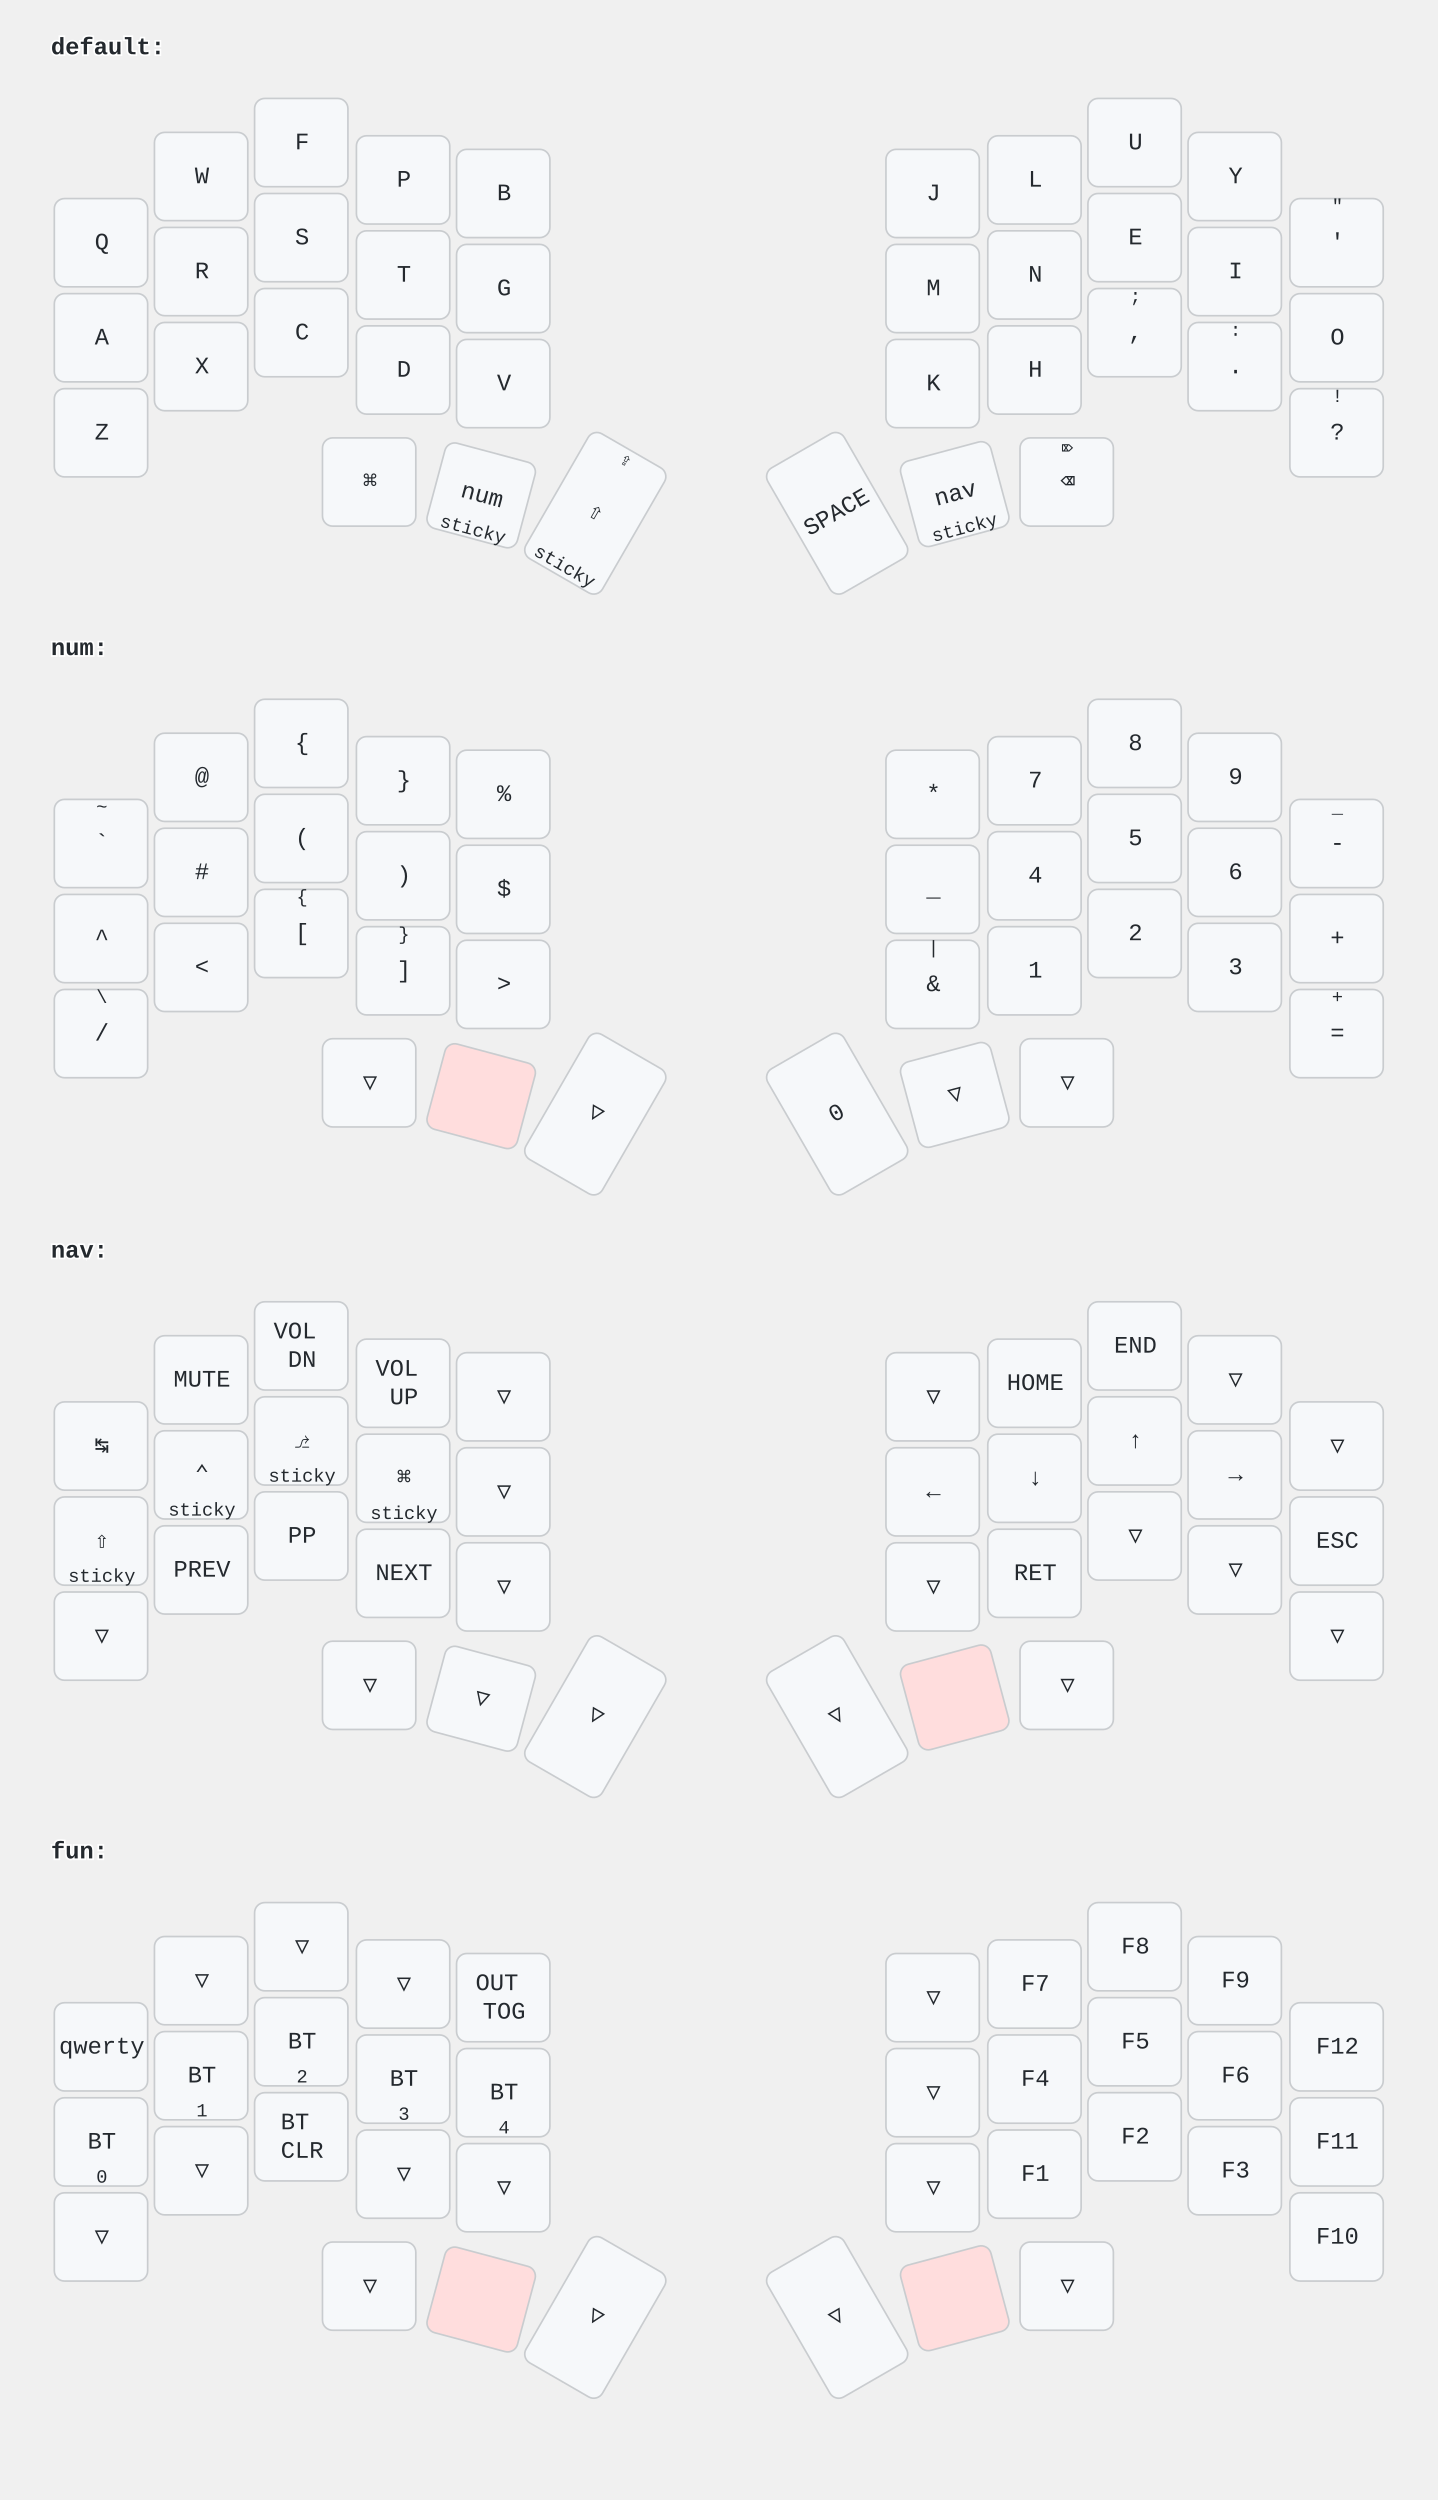
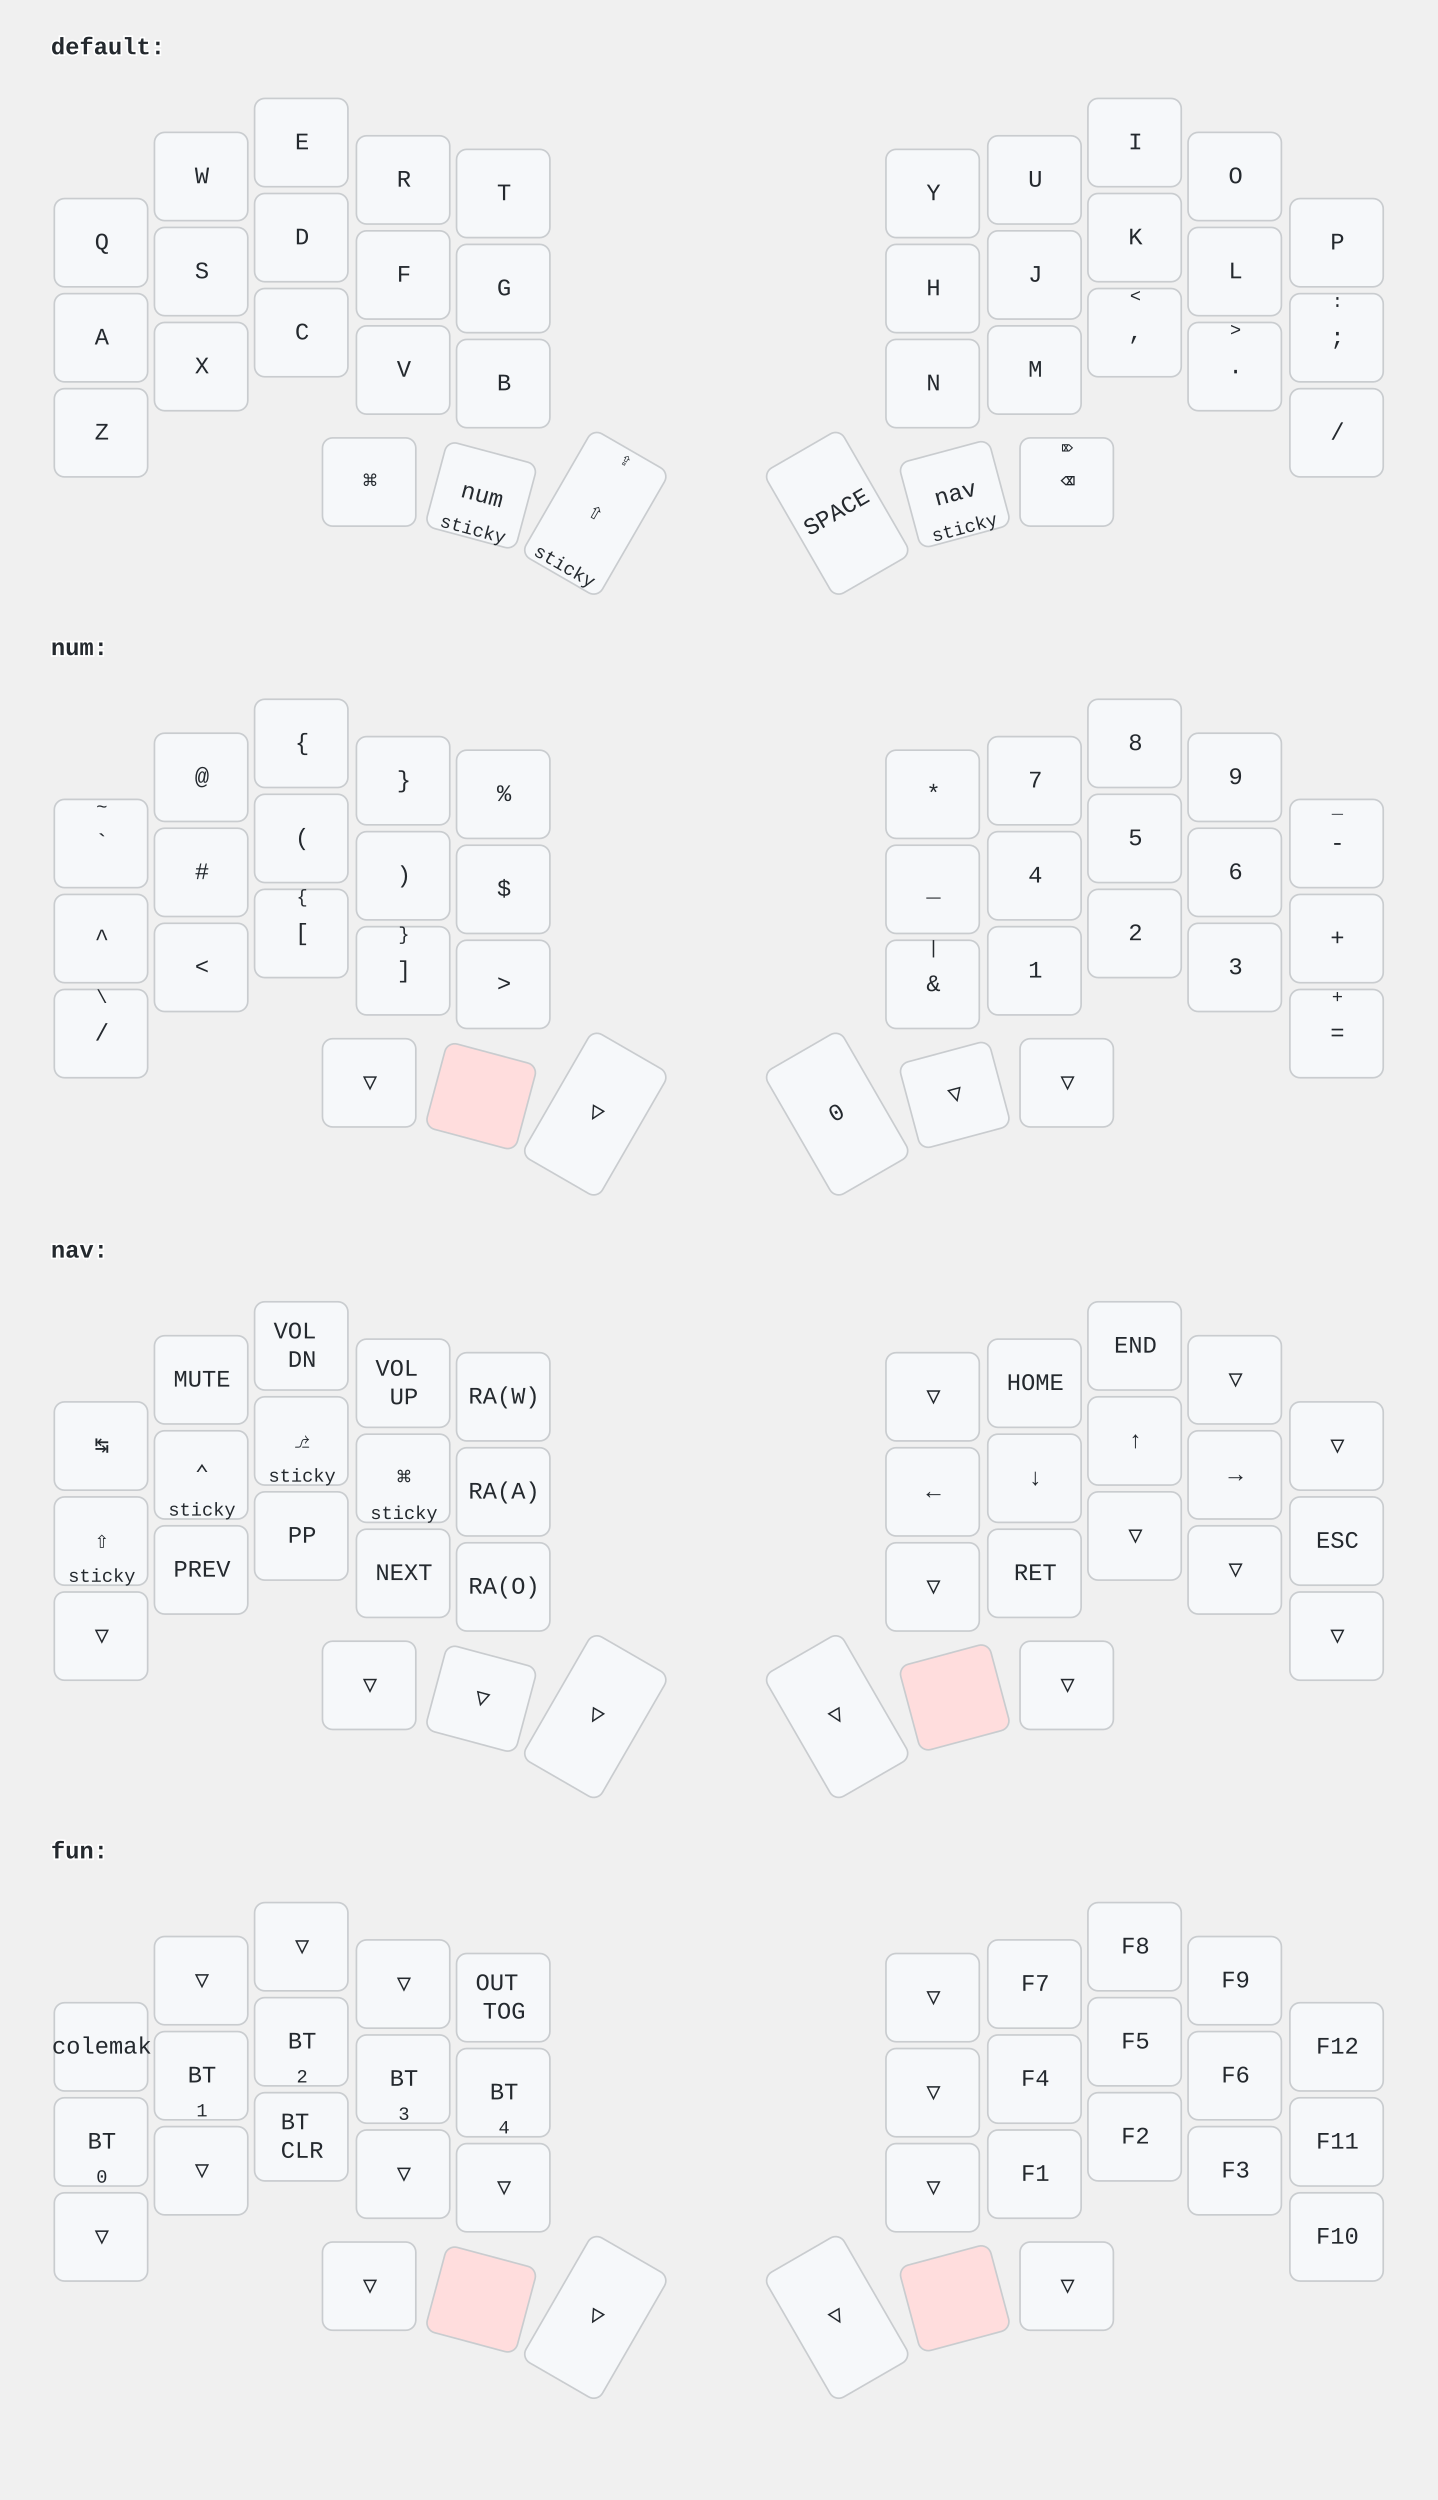
<svg xmlns="http://www.w3.org/2000/svg" width="847" height="1473" viewBox="0 0 847 1473" class="keymap">
  <style>/* font and background color specifications */
svg {
    font-family: SFMono-Regular,Consolas,Liberation Mono,Menlo,monospace;
    font-size: 14px;
    font-kerning: normal;
    text-rendering: optimizeLegibility;
    fill: #24292e;
}

/* default key styling */
rect {
    fill: #f6f8fa;
    stroke: #c9cccf;
    stroke-width: 1;
}

/* color accent for combo boxes */
rect.combo {
    fill: #cdf;
}

/* color accent for held keys */
rect.held, rect.combo.held {
    fill: #fdd;
}

/* color accent for ghost (optional) keys */
rect.ghost, rect.combo.ghost {
    fill: #ddd;
}

text {
    text-anchor: middle;
    dominant-baseline: middle;
}

/* styling for layer labels */
text.label {
    font-weight: bold;
    text-anchor: start;
    stroke: white;
    stroke-width: 2;
    paint-order: stroke;
}

/* styling for combo tap, and key hold/shifted label text */
text.combo, text.hold, text.shifted {
    font-size: 11px;
}

text.hold {
    text-anchor: middle;
    dominant-baseline: auto;
}

text.shifted {
    text-anchor: middle;
    dominant-baseline: hanging;
}

/* styling for hold/shifted label text in combo box */
text.combo.hold, text.combo.shifted {
    font-size: 8px;
}

/* styling for combo dendrons */
path {
    stroke-width: 1;
    stroke: gray;
    fill: none;
}
</style>
  <g transform="translate(30, 0)" class="layer-default">
    <text x="0" y="28" class="label">default:</text>
    <g transform="translate(0, 56)">
      <g transform="translate(30, 87)" class="key keypos-0">
        <rect rx="6" ry="6" x="-28" y="-26" width="55" height="52" class="key" />
        <text x="0" y="0" class="key tap">Q</text>
      </g>
      <g transform="translate(89, 48)" class="key keypos-1">
        <rect rx="6" ry="6" x="-28" y="-26" width="55" height="52" class="key" />
        <text x="0" y="0" class="key tap">W</text>
      </g>
      <g transform="translate(148, 28)" class="key keypos-2">
        <rect rx="6" ry="6" x="-28" y="-26" width="55" height="52" class="key" />
+         <text x="0" y="0" class="key tap">E</text>
+       </g>
+       <g transform="translate(208, 50)" class="key keypos-3">
+         <rect rx="6" ry="6" x="-28" y="-26" width="55" height="52" class="key" />
+         <text x="0" y="0" class="key tap">R</text>
+       </g>
+       <g transform="translate(267, 58)" class="key keypos-4">
+         <rect rx="6" ry="6" x="-28" y="-26" width="55" height="52" class="key" />
+         <text x="0" y="0" class="key tap">T</text>
+       </g>
+       <g transform="translate(520, 58)" class="key keypos-5">
+         <rect rx="6" ry="6" x="-28" y="-26" width="55" height="52" class="key" />
+         <text x="0" y="0" class="key tap">Y</text>
+       </g>
+       <g transform="translate(580, 50)" class="key keypos-6">
+         <rect rx="6" ry="6" x="-28" y="-26" width="55" height="52" class="key" />
+         <text x="0" y="0" class="key tap">U</text>
+       </g>
+       <g transform="translate(639, 28)" class="key keypos-7">
+         <rect rx="6" ry="6" x="-28" y="-26" width="55" height="52" class="key" />
+         <text x="0" y="0" class="key tap">I</text>
+       </g>
+       <g transform="translate(698, 48)" class="key keypos-8">
+         <rect rx="6" ry="6" x="-28" y="-26" width="55" height="52" class="key" />
+         <text x="0" y="0" class="key tap">O</text>
+       </g>
+       <g transform="translate(758, 87)" class="key keypos-9">
+         <rect rx="6" ry="6" x="-28" y="-26" width="55" height="52" class="key" />
+         <text x="0" y="0" class="key tap">P</text>
+       </g>
+       <g transform="translate(30, 143)" class="key keypos-10">
+         <rect rx="6" ry="6" x="-28" y="-26" width="55" height="52" class="key" />
+         <text x="0" y="0" class="key tap">A</text>
+       </g>
+       <g transform="translate(89, 104)" class="key keypos-11">
+         <rect rx="6" ry="6" x="-28" y="-26" width="55" height="52" class="key" />
+         <text x="0" y="0" class="key tap">S</text>
+       </g>
+       <g transform="translate(148, 84)" class="key keypos-12">
+         <rect rx="6" ry="6" x="-28" y="-26" width="55" height="52" class="key" />
+         <text x="0" y="0" class="key tap">D</text>
+       </g>
+       <g transform="translate(208, 106)" class="key keypos-13">
+         <rect rx="6" ry="6" x="-28" y="-26" width="55" height="52" class="key" />
        <text x="0" y="0" class="key tap">F</text>
      </g>
-       <g transform="translate(208, 50)" class="key keypos-3">
-         <rect rx="6" ry="6" x="-28" y="-26" width="55" height="52" class="key" />
-         <text x="0" y="0" class="key tap">P</text>
-       </g>
-       <g transform="translate(267, 58)" class="key keypos-4">
+       <g transform="translate(267, 114)" class="key keypos-14">
+         <rect rx="6" ry="6" x="-28" y="-26" width="55" height="52" class="key" />
+         <text x="0" y="0" class="key tap">G</text>
+       </g>
+       <g transform="translate(520, 114)" class="key keypos-15">
+         <rect rx="6" ry="6" x="-28" y="-26" width="55" height="52" class="key" />
+         <text x="0" y="0" class="key tap">H</text>
+       </g>
+       <g transform="translate(580, 106)" class="key keypos-16">
+         <rect rx="6" ry="6" x="-28" y="-26" width="55" height="52" class="key" />
+         <text x="0" y="0" class="key tap">J</text>
+       </g>
+       <g transform="translate(639, 84)" class="key keypos-17">
+         <rect rx="6" ry="6" x="-28" y="-26" width="55" height="52" class="key" />
+         <text x="0" y="0" class="key tap">K</text>
+       </g>
+       <g transform="translate(698, 104)" class="key keypos-18">
+         <rect rx="6" ry="6" x="-28" y="-26" width="55" height="52" class="key" />
+         <text x="0" y="0" class="key tap">L</text>
+       </g>
+       <g transform="translate(758, 143)" class="key keypos-19">
+         <rect rx="6" ry="6" x="-28" y="-26" width="55" height="52" class="key" />
+         <text x="0" y="0" class="key tap">;</text>
+         <text x="0" y="-24" class="key shifted">:</text>
+       </g>
+       <g transform="translate(30, 199)" class="key keypos-20">
+         <rect rx="6" ry="6" x="-28" y="-26" width="55" height="52" class="key" />
+         <text x="0" y="0" class="key tap">Z</text>
+       </g>
+       <g transform="translate(89, 160)" class="key keypos-21">
+         <rect rx="6" ry="6" x="-28" y="-26" width="55" height="52" class="key" />
+         <text x="0" y="0" class="key tap">X</text>
+       </g>
+       <g transform="translate(148, 140)" class="key keypos-22">
+         <rect rx="6" ry="6" x="-28" y="-26" width="55" height="52" class="key" />
+         <text x="0" y="0" class="key tap">C</text>
+       </g>
+       <g transform="translate(208, 162)" class="key keypos-23">
+         <rect rx="6" ry="6" x="-28" y="-26" width="55" height="52" class="key" />
+         <text x="0" y="0" class="key tap">V</text>
+       </g>
+       <g transform="translate(267, 170)" class="key keypos-24">
        <rect rx="6" ry="6" x="-28" y="-26" width="55" height="52" class="key" />
        <text x="0" y="0" class="key tap">B</text>
      </g>
-       <g transform="translate(520, 58)" class="key keypos-5">
-         <rect rx="6" ry="6" x="-28" y="-26" width="55" height="52" class="key" />
-         <text x="0" y="0" class="key tap">J</text>
-       </g>
-       <g transform="translate(580, 50)" class="key keypos-6">
-         <rect rx="6" ry="6" x="-28" y="-26" width="55" height="52" class="key" />
-         <text x="0" y="0" class="key tap">L</text>
-       </g>
-       <g transform="translate(639, 28)" class="key keypos-7">
-         <rect rx="6" ry="6" x="-28" y="-26" width="55" height="52" class="key" />
-         <text x="0" y="0" class="key tap">U</text>
-       </g>
-       <g transform="translate(698, 48)" class="key keypos-8">
-         <rect rx="6" ry="6" x="-28" y="-26" width="55" height="52" class="key" />
-         <text x="0" y="0" class="key tap">Y</text>
-       </g>
-       <g transform="translate(758, 87)" class="key keypos-9">
-         <rect rx="6" ry="6" x="-28" y="-26" width="55" height="52" class="key" />
-         <text x="0" y="0" class="key tap">'</text>
-         <text x="0" y="-24" class="key shifted">"</text>
-       </g>
-       <g transform="translate(30, 143)" class="key keypos-10">
-         <rect rx="6" ry="6" x="-28" y="-26" width="55" height="52" class="key" />
-         <text x="0" y="0" class="key tap">A</text>
-       </g>
-       <g transform="translate(89, 104)" class="key keypos-11">
-         <rect rx="6" ry="6" x="-28" y="-26" width="55" height="52" class="key" />
-         <text x="0" y="0" class="key tap">R</text>
-       </g>
-       <g transform="translate(148, 84)" class="key keypos-12">
-         <rect rx="6" ry="6" x="-28" y="-26" width="55" height="52" class="key" />
-         <text x="0" y="0" class="key tap">S</text>
-       </g>
-       <g transform="translate(208, 106)" class="key keypos-13">
-         <rect rx="6" ry="6" x="-28" y="-26" width="55" height="52" class="key" />
-         <text x="0" y="0" class="key tap">T</text>
-       </g>
-       <g transform="translate(267, 114)" class="key keypos-14">
-         <rect rx="6" ry="6" x="-28" y="-26" width="55" height="52" class="key" />
-         <text x="0" y="0" class="key tap">G</text>
-       </g>
-       <g transform="translate(520, 114)" class="key keypos-15">
+       <g transform="translate(520, 170)" class="key keypos-25">
+         <rect rx="6" ry="6" x="-28" y="-26" width="55" height="52" class="key" />
+         <text x="0" y="0" class="key tap">N</text>
+       </g>
+       <g transform="translate(580, 162)" class="key keypos-26">
        <rect rx="6" ry="6" x="-28" y="-26" width="55" height="52" class="key" />
        <text x="0" y="0" class="key tap">M</text>
      </g>
-       <g transform="translate(580, 106)" class="key keypos-16">
-         <rect rx="6" ry="6" x="-28" y="-26" width="55" height="52" class="key" />
-         <text x="0" y="0" class="key tap">N</text>
-       </g>
-       <g transform="translate(639, 84)" class="key keypos-17">
-         <rect rx="6" ry="6" x="-28" y="-26" width="55" height="52" class="key" />
-         <text x="0" y="0" class="key tap">E</text>
-       </g>
-       <g transform="translate(698, 104)" class="key keypos-18">
-         <rect rx="6" ry="6" x="-28" y="-26" width="55" height="52" class="key" />
-         <text x="0" y="0" class="key tap">I</text>
-       </g>
-       <g transform="translate(758, 143)" class="key keypos-19">
-         <rect rx="6" ry="6" x="-28" y="-26" width="55" height="52" class="key" />
-         <text x="0" y="0" class="key tap">O</text>
-       </g>
-       <g transform="translate(30, 199)" class="key keypos-20">
-         <rect rx="6" ry="6" x="-28" y="-26" width="55" height="52" class="key" />
-         <text x="0" y="0" class="key tap">Z</text>
-       </g>
-       <g transform="translate(89, 160)" class="key keypos-21">
-         <rect rx="6" ry="6" x="-28" y="-26" width="55" height="52" class="key" />
-         <text x="0" y="0" class="key tap">X</text>
-       </g>
-       <g transform="translate(148, 140)" class="key keypos-22">
-         <rect rx="6" ry="6" x="-28" y="-26" width="55" height="52" class="key" />
-         <text x="0" y="0" class="key tap">C</text>
-       </g>
-       <g transform="translate(208, 162)" class="key keypos-23">
-         <rect rx="6" ry="6" x="-28" y="-26" width="55" height="52" class="key" />
-         <text x="0" y="0" class="key tap">D</text>
-       </g>
-       <g transform="translate(267, 170)" class="key keypos-24">
-         <rect rx="6" ry="6" x="-28" y="-26" width="55" height="52" class="key" />
-         <text x="0" y="0" class="key tap">V</text>
-       </g>
-       <g transform="translate(520, 170)" class="key keypos-25">
-         <rect rx="6" ry="6" x="-28" y="-26" width="55" height="52" class="key" />
-         <text x="0" y="0" class="key tap">K</text>
-       </g>
-       <g transform="translate(580, 162)" class="key keypos-26">
-         <rect rx="6" ry="6" x="-28" y="-26" width="55" height="52" class="key" />
-         <text x="0" y="0" class="key tap">H</text>
-       </g>
      <g transform="translate(639, 140)" class="key keypos-27">
        <rect rx="6" ry="6" x="-28" y="-26" width="55" height="52" class="key" />
        <text x="0" y="0" class="key tap">,</text>
-         <text x="0" y="-24" class="key shifted">;</text>
+         <text x="0" y="-24" class="key shifted">&lt;</text>
      </g>
      <g transform="translate(698, 160)" class="key keypos-28">
        <rect rx="6" ry="6" x="-28" y="-26" width="55" height="52" class="key" />
        <text x="0" y="0" class="key tap">.</text>
-         <text x="0" y="-24" class="key shifted">:</text>
+         <text x="0" y="-24" class="key shifted">&gt;</text>
      </g>
      <g transform="translate(758, 199)" class="key keypos-29">
        <rect rx="6" ry="6" x="-28" y="-26" width="55" height="52" class="key" />
-         <text x="0" y="0" class="key tap">?</text>
-         <text x="0" y="-24" class="key shifted">!</text>
+         <text x="0" y="0" class="key tap">/</text>
      </g>
      <g transform="translate(188, 228)" class="key keypos-30">
        <rect rx="6" ry="6" x="-28" y="-26" width="55" height="52" class="key" />
        <text x="0" y="0" class="key tap">⌘</text>
      </g>
      <g transform="translate(254, 236) rotate(15.0)" class="key keypos-31">
        <rect rx="6" ry="6" x="-28" y="-26" width="55" height="52" class="key" />
        <text x="0" y="0" class="key tap">num</text>
        <text x="0" y="24" class="key hold">sticky</text>
      </g>
      <g transform="translate(321, 246) rotate(30.0)" class="key keypos-32">
        <rect rx="6" ry="6" x="-26" y="-42" width="52" height="85" class="key" />
        <text x="0" y="0" class="key tap">⇧</text>
        <text x="0" y="40" class="key hold">sticky</text>
        <text x="0" y="-40" class="key shifted">⇪</text>
      </g>
      <g transform="translate(463, 246) rotate(-30.0)" class="key keypos-33">
        <rect rx="6" ry="6" x="-26" y="-42" width="52" height="85" class="key" />
        <text x="0" y="0" class="key tap">SPACE</text>
      </g>
      <g transform="translate(533, 235) rotate(-15.0)" class="key keypos-34">
        <rect rx="6" ry="6" x="-28" y="-26" width="55" height="52" class="key" />
        <text x="0" y="0" class="key tap">nav</text>
        <text x="0" y="24" class="key hold">sticky</text>
      </g>
      <g transform="translate(599, 228)" class="key keypos-35">
        <rect rx="6" ry="6" x="-28" y="-26" width="55" height="52" class="key" />
        <text x="0" y="0" class="key tap">⌫</text>
        <text x="0" y="-24" class="key shifted">⌦</text>
      </g>
    </g>
  </g>
  <g transform="translate(30, 354)" class="layer-num">
    <text x="0" y="28" class="label">num:</text>
    <g transform="translate(0, 56)">
      <g transform="translate(30, 87)" class="key keypos-0">
        <rect rx="6" ry="6" x="-28" y="-26" width="55" height="52" class="key" />
        <text x="0" y="0" class="key tap">`</text>
        <text x="0" y="-24" class="key shifted">~</text>
      </g>
      <g transform="translate(89, 48)" class="key keypos-1">
        <rect rx="6" ry="6" x="-28" y="-26" width="55" height="52" class="key" />
        <text x="0" y="0" class="key tap">@</text>
      </g>
      <g transform="translate(148, 28)" class="key keypos-2">
        <rect rx="6" ry="6" x="-28" y="-26" width="55" height="52" class="key" />
        <text x="0" y="0" class="key tap">{</text>
      </g>
      <g transform="translate(208, 50)" class="key keypos-3">
        <rect rx="6" ry="6" x="-28" y="-26" width="55" height="52" class="key" />
        <text x="0" y="0" class="key tap">}</text>
      </g>
      <g transform="translate(267, 58)" class="key keypos-4">
        <rect rx="6" ry="6" x="-28" y="-26" width="55" height="52" class="key" />
        <text x="0" y="0" class="key tap">%</text>
      </g>
      <g transform="translate(520, 58)" class="key keypos-5">
        <rect rx="6" ry="6" x="-28" y="-26" width="55" height="52" class="key" />
        <text x="0" y="0" class="key tap">*</text>
      </g>
      <g transform="translate(580, 50)" class="key keypos-6">
        <rect rx="6" ry="6" x="-28" y="-26" width="55" height="52" class="key" />
        <text x="0" y="0" class="key tap">7</text>
      </g>
      <g transform="translate(639, 28)" class="key keypos-7">
        <rect rx="6" ry="6" x="-28" y="-26" width="55" height="52" class="key" />
        <text x="0" y="0" class="key tap">8</text>
      </g>
      <g transform="translate(698, 48)" class="key keypos-8">
        <rect rx="6" ry="6" x="-28" y="-26" width="55" height="52" class="key" />
        <text x="0" y="0" class="key tap">9</text>
      </g>
      <g transform="translate(758, 87)" class="key keypos-9">
        <rect rx="6" ry="6" x="-28" y="-26" width="55" height="52" class="key" />
        <text x="0" y="0" class="key tap">-</text>
        <text x="0" y="-24" class="key shifted">_</text>
      </g>
      <g transform="translate(30, 143)" class="key keypos-10">
        <rect rx="6" ry="6" x="-28" y="-26" width="55" height="52" class="key" />
        <text x="0" y="0" class="key tap">^</text>
      </g>
      <g transform="translate(89, 104)" class="key keypos-11">
        <rect rx="6" ry="6" x="-28" y="-26" width="55" height="52" class="key" />
        <text x="0" y="0" class="key tap">#</text>
      </g>
      <g transform="translate(148, 84)" class="key keypos-12">
        <rect rx="6" ry="6" x="-28" y="-26" width="55" height="52" class="key" />
        <text x="0" y="0" class="key tap">(</text>
      </g>
      <g transform="translate(208, 106)" class="key keypos-13">
        <rect rx="6" ry="6" x="-28" y="-26" width="55" height="52" class="key" />
        <text x="0" y="0" class="key tap">)</text>
      </g>
      <g transform="translate(267, 114)" class="key keypos-14">
        <rect rx="6" ry="6" x="-28" y="-26" width="55" height="52" class="key" />
        <text x="0" y="0" class="key tap">$</text>
      </g>
      <g transform="translate(520, 114)" class="key keypos-15">
        <rect rx="6" ry="6" x="-28" y="-26" width="55" height="52" class="key" />
        <text x="0" y="0" class="key tap">_</text>
      </g>
      <g transform="translate(580, 106)" class="key keypos-16">
        <rect rx="6" ry="6" x="-28" y="-26" width="55" height="52" class="key" />
        <text x="0" y="0" class="key tap">4</text>
      </g>
      <g transform="translate(639, 84)" class="key keypos-17">
        <rect rx="6" ry="6" x="-28" y="-26" width="55" height="52" class="key" />
        <text x="0" y="0" class="key tap">5</text>
      </g>
      <g transform="translate(698, 104)" class="key keypos-18">
        <rect rx="6" ry="6" x="-28" y="-26" width="55" height="52" class="key" />
        <text x="0" y="0" class="key tap">6</text>
      </g>
      <g transform="translate(758, 143)" class="key keypos-19">
        <rect rx="6" ry="6" x="-28" y="-26" width="55" height="52" class="key" />
        <text x="0" y="0" class="key tap">+</text>
      </g>
      <g transform="translate(30, 199)" class="key keypos-20">
        <rect rx="6" ry="6" x="-28" y="-26" width="55" height="52" class="key" />
        <text x="0" y="0" class="key tap">/</text>
        <text x="0" y="-24" class="key shifted">\</text>
      </g>
      <g transform="translate(89, 160)" class="key keypos-21">
        <rect rx="6" ry="6" x="-28" y="-26" width="55" height="52" class="key" />
        <text x="0" y="0" class="key tap">&lt;</text>
      </g>
      <g transform="translate(148, 140)" class="key keypos-22">
        <rect rx="6" ry="6" x="-28" y="-26" width="55" height="52" class="key" />
        <text x="0" y="0" class="key tap">[</text>
        <text x="0" y="-24" class="key shifted">{</text>
      </g>
      <g transform="translate(208, 162)" class="key keypos-23">
        <rect rx="6" ry="6" x="-28" y="-26" width="55" height="52" class="key" />
        <text x="0" y="0" class="key tap">]</text>
        <text x="0" y="-24" class="key shifted">}</text>
      </g>
      <g transform="translate(267, 170)" class="key keypos-24">
        <rect rx="6" ry="6" x="-28" y="-26" width="55" height="52" class="key" />
        <text x="0" y="0" class="key tap">&gt;</text>
      </g>
      <g transform="translate(520, 170)" class="key keypos-25">
        <rect rx="6" ry="6" x="-28" y="-26" width="55" height="52" class="key" />
        <text x="0" y="0" class="key tap">&amp;</text>
        <text x="0" y="-24" class="key shifted">|</text>
      </g>
      <g transform="translate(580, 162)" class="key keypos-26">
        <rect rx="6" ry="6" x="-28" y="-26" width="55" height="52" class="key" />
        <text x="0" y="0" class="key tap">1</text>
      </g>
      <g transform="translate(639, 140)" class="key keypos-27">
        <rect rx="6" ry="6" x="-28" y="-26" width="55" height="52" class="key" />
        <text x="0" y="0" class="key tap">2</text>
      </g>
      <g transform="translate(698, 160)" class="key keypos-28">
        <rect rx="6" ry="6" x="-28" y="-26" width="55" height="52" class="key" />
        <text x="0" y="0" class="key tap">3</text>
      </g>
      <g transform="translate(758, 199)" class="key keypos-29">
        <rect rx="6" ry="6" x="-28" y="-26" width="55" height="52" class="key" />
        <text x="0" y="0" class="key tap">=</text>
        <text x="0" y="-24" class="key shifted">+</text>
      </g>
      <g transform="translate(188, 228)" class="key trans keypos-30">
        <rect rx="6" ry="6" x="-28" y="-26" width="55" height="52" class="key trans" />
        <text x="0" y="0" class="key trans tap">▽</text>
      </g>
      <g transform="translate(254, 236) rotate(15.0)" class="key held keypos-31">
        <rect rx="6" ry="6" x="-28" y="-26" width="55" height="52" class="key held" />
      </g>
      <g transform="translate(321, 246) rotate(30.0)" class="key trans keypos-32">
        <rect rx="6" ry="6" x="-26" y="-42" width="52" height="85" class="key trans" />
        <text x="0" y="0" class="key trans tap">▽</text>
      </g>
      <g transform="translate(463, 246) rotate(-30.0)" class="key keypos-33">
        <rect rx="6" ry="6" x="-26" y="-42" width="52" height="85" class="key" />
        <text x="0" y="0" class="key tap">0</text>
      </g>
      <g transform="translate(533, 235) rotate(-15.0)" class="key trans keypos-34">
        <rect rx="6" ry="6" x="-28" y="-26" width="55" height="52" class="key trans" />
        <text x="0" y="0" class="key trans tap">▽</text>
      </g>
      <g transform="translate(599, 228)" class="key trans keypos-35">
        <rect rx="6" ry="6" x="-28" y="-26" width="55" height="52" class="key trans" />
        <text x="0" y="0" class="key trans tap">▽</text>
      </g>
    </g>
  </g>
  <g transform="translate(30, 709)" class="layer-nav">
    <text x="0" y="28" class="label">nav:</text>
    <g transform="translate(0, 56)">
      <g transform="translate(30, 87)" class="key keypos-0">
        <rect rx="6" ry="6" x="-28" y="-26" width="55" height="52" class="key" />
        <text x="0" y="0" class="key tap">↹</text>
      </g>
      <g transform="translate(89, 48)" class="key keypos-1">
        <rect rx="6" ry="6" x="-28" y="-26" width="55" height="52" class="key" />
        <text x="0" y="0" class="key tap">MUTE</text>
      </g>
      <g transform="translate(148, 28)" class="key keypos-2">
        <rect rx="6" ry="6" x="-28" y="-26" width="55" height="52" class="key" />
        <text x="0" y="0" class="key tap">
          <tspan x="0" dy="-0.6em">VOL</tspan>
          <tspan x="0" dy="1.2em">DN</tspan>
        </text>
      </g>
      <g transform="translate(208, 50)" class="key keypos-3">
        <rect rx="6" ry="6" x="-28" y="-26" width="55" height="52" class="key" />
        <text x="0" y="0" class="key tap">
          <tspan x="0" dy="-0.6em">VOL</tspan>
          <tspan x="0" dy="1.2em">UP</tspan>
        </text>
      </g>
-       <g transform="translate(267, 58)" class="key trans keypos-4">
-         <rect rx="6" ry="6" x="-28" y="-26" width="55" height="52" class="key trans" />
-         <text x="0" y="0" class="key trans tap">▽</text>
+       <g transform="translate(267, 58)" class="key keypos-4">
+         <rect rx="6" ry="6" x="-28" y="-26" width="55" height="52" class="key" />
+         <text x="0" y="0" class="key tap">RA(W)</text>
      </g>
      <g transform="translate(520, 58)" class="key trans keypos-5">
        <rect rx="6" ry="6" x="-28" y="-26" width="55" height="52" class="key trans" />
        <text x="0" y="0" class="key trans tap">▽</text>
      </g>
      <g transform="translate(580, 50)" class="key keypos-6">
        <rect rx="6" ry="6" x="-28" y="-26" width="55" height="52" class="key" />
        <text x="0" y="0" class="key tap">HOME</text>
      </g>
      <g transform="translate(639, 28)" class="key keypos-7">
        <rect rx="6" ry="6" x="-28" y="-26" width="55" height="52" class="key" />
        <text x="0" y="0" class="key tap">END</text>
      </g>
      <g transform="translate(698, 48)" class="key trans keypos-8">
        <rect rx="6" ry="6" x="-28" y="-26" width="55" height="52" class="key trans" />
        <text x="0" y="0" class="key trans tap">▽</text>
      </g>
      <g transform="translate(758, 87)" class="key trans keypos-9">
        <rect rx="6" ry="6" x="-28" y="-26" width="55" height="52" class="key trans" />
        <text x="0" y="0" class="key trans tap">▽</text>
      </g>
      <g transform="translate(30, 143)" class="key keypos-10">
        <rect rx="6" ry="6" x="-28" y="-26" width="55" height="52" class="key" />
        <text x="0" y="0" class="key tap">⇧</text>
        <text x="0" y="24" class="key hold">sticky</text>
      </g>
      <g transform="translate(89, 104)" class="key keypos-11">
        <rect rx="6" ry="6" x="-28" y="-26" width="55" height="52" class="key" />
        <text x="0" y="0" class="key tap">⌃</text>
        <text x="0" y="24" class="key hold">sticky</text>
      </g>
      <g transform="translate(148, 84)" class="key keypos-12">
        <rect rx="6" ry="6" x="-28" y="-26" width="55" height="52" class="key" />
        <text x="0" y="0" class="key tap">⎇</text>
        <text x="0" y="24" class="key hold">sticky</text>
      </g>
      <g transform="translate(208, 106)" class="key keypos-13">
        <rect rx="6" ry="6" x="-28" y="-26" width="55" height="52" class="key" />
        <text x="0" y="0" class="key tap">⌘</text>
        <text x="0" y="24" class="key hold">sticky</text>
      </g>
-       <g transform="translate(267, 114)" class="key trans keypos-14">
-         <rect rx="6" ry="6" x="-28" y="-26" width="55" height="52" class="key trans" />
-         <text x="0" y="0" class="key trans tap">▽</text>
+       <g transform="translate(267, 114)" class="key keypos-14">
+         <rect rx="6" ry="6" x="-28" y="-26" width="55" height="52" class="key" />
+         <text x="0" y="0" class="key tap">RA(A)</text>
      </g>
      <g transform="translate(520, 114)" class="key keypos-15">
        <rect rx="6" ry="6" x="-28" y="-26" width="55" height="52" class="key" />
        <text x="0" y="0" class="key tap">←</text>
      </g>
      <g transform="translate(580, 106)" class="key keypos-16">
        <rect rx="6" ry="6" x="-28" y="-26" width="55" height="52" class="key" />
        <text x="0" y="0" class="key tap">↓</text>
      </g>
      <g transform="translate(639, 84)" class="key keypos-17">
        <rect rx="6" ry="6" x="-28" y="-26" width="55" height="52" class="key" />
        <text x="0" y="0" class="key tap">↑</text>
      </g>
      <g transform="translate(698, 104)" class="key keypos-18">
        <rect rx="6" ry="6" x="-28" y="-26" width="55" height="52" class="key" />
        <text x="0" y="0" class="key tap">→</text>
      </g>
      <g transform="translate(758, 143)" class="key keypos-19">
        <rect rx="6" ry="6" x="-28" y="-26" width="55" height="52" class="key" />
        <text x="0" y="0" class="key tap">ESC</text>
      </g>
      <g transform="translate(30, 199)" class="key trans keypos-20">
        <rect rx="6" ry="6" x="-28" y="-26" width="55" height="52" class="key trans" />
        <text x="0" y="0" class="key trans tap">▽</text>
      </g>
      <g transform="translate(89, 160)" class="key keypos-21">
        <rect rx="6" ry="6" x="-28" y="-26" width="55" height="52" class="key" />
        <text x="0" y="0" class="key tap">PREV</text>
      </g>
      <g transform="translate(148, 140)" class="key keypos-22">
        <rect rx="6" ry="6" x="-28" y="-26" width="55" height="52" class="key" />
        <text x="0" y="0" class="key tap">PP</text>
      </g>
      <g transform="translate(208, 162)" class="key keypos-23">
        <rect rx="6" ry="6" x="-28" y="-26" width="55" height="52" class="key" />
        <text x="0" y="0" class="key tap">NEXT</text>
      </g>
-       <g transform="translate(267, 170)" class="key trans keypos-24">
-         <rect rx="6" ry="6" x="-28" y="-26" width="55" height="52" class="key trans" />
-         <text x="0" y="0" class="key trans tap">▽</text>
+       <g transform="translate(267, 170)" class="key keypos-24">
+         <rect rx="6" ry="6" x="-28" y="-26" width="55" height="52" class="key" />
+         <text x="0" y="0" class="key tap">RA(O)</text>
      </g>
      <g transform="translate(520, 170)" class="key trans keypos-25">
        <rect rx="6" ry="6" x="-28" y="-26" width="55" height="52" class="key trans" />
        <text x="0" y="0" class="key trans tap">▽</text>
      </g>
      <g transform="translate(580, 162)" class="key keypos-26">
        <rect rx="6" ry="6" x="-28" y="-26" width="55" height="52" class="key" />
        <text x="0" y="0" class="key tap">RET</text>
      </g>
      <g transform="translate(639, 140)" class="key trans keypos-27">
        <rect rx="6" ry="6" x="-28" y="-26" width="55" height="52" class="key trans" />
        <text x="0" y="0" class="key trans tap">▽</text>
      </g>
      <g transform="translate(698, 160)" class="key trans keypos-28">
        <rect rx="6" ry="6" x="-28" y="-26" width="55" height="52" class="key trans" />
        <text x="0" y="0" class="key trans tap">▽</text>
      </g>
      <g transform="translate(758, 199)" class="key trans keypos-29">
        <rect rx="6" ry="6" x="-28" y="-26" width="55" height="52" class="key trans" />
        <text x="0" y="0" class="key trans tap">▽</text>
      </g>
      <g transform="translate(188, 228)" class="key trans keypos-30">
        <rect rx="6" ry="6" x="-28" y="-26" width="55" height="52" class="key trans" />
        <text x="0" y="0" class="key trans tap">▽</text>
      </g>
      <g transform="translate(254, 236) rotate(15.0)" class="key trans keypos-31">
        <rect rx="6" ry="6" x="-28" y="-26" width="55" height="52" class="key trans" />
        <text x="0" y="0" class="key trans tap">▽</text>
      </g>
      <g transform="translate(321, 246) rotate(30.0)" class="key trans keypos-32">
        <rect rx="6" ry="6" x="-26" y="-42" width="52" height="85" class="key trans" />
        <text x="0" y="0" class="key trans tap">▽</text>
      </g>
      <g transform="translate(463, 246) rotate(-30.0)" class="key trans keypos-33">
        <rect rx="6" ry="6" x="-26" y="-42" width="52" height="85" class="key trans" />
        <text x="0" y="0" class="key trans tap">▽</text>
      </g>
      <g transform="translate(533, 235) rotate(-15.0)" class="key held keypos-34">
        <rect rx="6" ry="6" x="-28" y="-26" width="55" height="52" class="key held" />
      </g>
      <g transform="translate(599, 228)" class="key trans keypos-35">
        <rect rx="6" ry="6" x="-28" y="-26" width="55" height="52" class="key trans" />
        <text x="0" y="0" class="key trans tap">▽</text>
      </g>
    </g>
  </g>
  <g transform="translate(30, 1063)" class="layer-fun">
    <text x="0" y="28" class="label">fun:</text>
    <g transform="translate(0, 56)">
      <g transform="translate(30, 87)" class="key keypos-0">
        <rect rx="6" ry="6" x="-28" y="-26" width="55" height="52" class="key" />
-         <text x="0" y="0" class="key tap">qwerty</text>
+         <text x="0" y="0" class="key tap">colemak</text>
      </g>
      <g transform="translate(89, 48)" class="key trans keypos-1">
        <rect rx="6" ry="6" x="-28" y="-26" width="55" height="52" class="key trans" />
        <text x="0" y="0" class="key trans tap">▽</text>
      </g>
      <g transform="translate(148, 28)" class="key trans keypos-2">
        <rect rx="6" ry="6" x="-28" y="-26" width="55" height="52" class="key trans" />
        <text x="0" y="0" class="key trans tap">▽</text>
      </g>
      <g transform="translate(208, 50)" class="key trans keypos-3">
        <rect rx="6" ry="6" x="-28" y="-26" width="55" height="52" class="key trans" />
        <text x="0" y="0" class="key trans tap">▽</text>
      </g>
      <g transform="translate(267, 58)" class="key keypos-4">
        <rect rx="6" ry="6" x="-28" y="-26" width="55" height="52" class="key" />
        <text x="0" y="0" class="key tap">
          <tspan x="0" dy="-0.6em">OUT</tspan>
          <tspan x="0" dy="1.2em">TOG</tspan>
        </text>
      </g>
      <g transform="translate(520, 58)" class="key trans keypos-5">
        <rect rx="6" ry="6" x="-28" y="-26" width="55" height="52" class="key trans" />
        <text x="0" y="0" class="key trans tap">▽</text>
      </g>
      <g transform="translate(580, 50)" class="key keypos-6">
        <rect rx="6" ry="6" x="-28" y="-26" width="55" height="52" class="key" />
        <text x="0" y="0" class="key tap">F7</text>
      </g>
      <g transform="translate(639, 28)" class="key keypos-7">
        <rect rx="6" ry="6" x="-28" y="-26" width="55" height="52" class="key" />
        <text x="0" y="0" class="key tap">F8</text>
      </g>
      <g transform="translate(698, 48)" class="key keypos-8">
        <rect rx="6" ry="6" x="-28" y="-26" width="55" height="52" class="key" />
        <text x="0" y="0" class="key tap">F9</text>
      </g>
      <g transform="translate(758, 87)" class="key keypos-9">
        <rect rx="6" ry="6" x="-28" y="-26" width="55" height="52" class="key" />
        <text x="0" y="0" class="key tap">F12</text>
      </g>
      <g transform="translate(30, 143)" class="key keypos-10">
        <rect rx="6" ry="6" x="-28" y="-26" width="55" height="52" class="key" />
        <text x="0" y="0" class="key tap">BT</text>
        <text x="0" y="24" class="key hold">0</text>
      </g>
      <g transform="translate(89, 104)" class="key keypos-11">
        <rect rx="6" ry="6" x="-28" y="-26" width="55" height="52" class="key" />
        <text x="0" y="0" class="key tap">BT</text>
        <text x="0" y="24" class="key hold">1</text>
      </g>
      <g transform="translate(148, 84)" class="key keypos-12">
        <rect rx="6" ry="6" x="-28" y="-26" width="55" height="52" class="key" />
        <text x="0" y="0" class="key tap">BT</text>
        <text x="0" y="24" class="key hold">2</text>
      </g>
      <g transform="translate(208, 106)" class="key keypos-13">
        <rect rx="6" ry="6" x="-28" y="-26" width="55" height="52" class="key" />
        <text x="0" y="0" class="key tap">BT</text>
        <text x="0" y="24" class="key hold">3</text>
      </g>
      <g transform="translate(267, 114)" class="key keypos-14">
        <rect rx="6" ry="6" x="-28" y="-26" width="55" height="52" class="key" />
        <text x="0" y="0" class="key tap">BT</text>
        <text x="0" y="24" class="key hold">4</text>
      </g>
      <g transform="translate(520, 114)" class="key trans keypos-15">
        <rect rx="6" ry="6" x="-28" y="-26" width="55" height="52" class="key trans" />
        <text x="0" y="0" class="key trans tap">▽</text>
      </g>
      <g transform="translate(580, 106)" class="key keypos-16">
        <rect rx="6" ry="6" x="-28" y="-26" width="55" height="52" class="key" />
        <text x="0" y="0" class="key tap">F4</text>
      </g>
      <g transform="translate(639, 84)" class="key keypos-17">
        <rect rx="6" ry="6" x="-28" y="-26" width="55" height="52" class="key" />
        <text x="0" y="0" class="key tap">F5</text>
      </g>
      <g transform="translate(698, 104)" class="key keypos-18">
        <rect rx="6" ry="6" x="-28" y="-26" width="55" height="52" class="key" />
        <text x="0" y="0" class="key tap">F6</text>
      </g>
      <g transform="translate(758, 143)" class="key keypos-19">
        <rect rx="6" ry="6" x="-28" y="-26" width="55" height="52" class="key" />
        <text x="0" y="0" class="key tap">F11</text>
      </g>
      <g transform="translate(30, 199)" class="key trans keypos-20">
        <rect rx="6" ry="6" x="-28" y="-26" width="55" height="52" class="key trans" />
        <text x="0" y="0" class="key trans tap">▽</text>
      </g>
      <g transform="translate(89, 160)" class="key trans keypos-21">
        <rect rx="6" ry="6" x="-28" y="-26" width="55" height="52" class="key trans" />
        <text x="0" y="0" class="key trans tap">▽</text>
      </g>
      <g transform="translate(148, 140)" class="key keypos-22">
        <rect rx="6" ry="6" x="-28" y="-26" width="55" height="52" class="key" />
        <text x="0" y="0" class="key tap">
          <tspan x="0" dy="-0.6em">BT</tspan>
          <tspan x="0" dy="1.2em">CLR</tspan>
        </text>
      </g>
      <g transform="translate(208, 162)" class="key trans keypos-23">
        <rect rx="6" ry="6" x="-28" y="-26" width="55" height="52" class="key trans" />
        <text x="0" y="0" class="key trans tap">▽</text>
      </g>
      <g transform="translate(267, 170)" class="key trans keypos-24">
        <rect rx="6" ry="6" x="-28" y="-26" width="55" height="52" class="key trans" />
        <text x="0" y="0" class="key trans tap">▽</text>
      </g>
      <g transform="translate(520, 170)" class="key trans keypos-25">
        <rect rx="6" ry="6" x="-28" y="-26" width="55" height="52" class="key trans" />
        <text x="0" y="0" class="key trans tap">▽</text>
      </g>
      <g transform="translate(580, 162)" class="key keypos-26">
        <rect rx="6" ry="6" x="-28" y="-26" width="55" height="52" class="key" />
        <text x="0" y="0" class="key tap">F1</text>
      </g>
      <g transform="translate(639, 140)" class="key keypos-27">
        <rect rx="6" ry="6" x="-28" y="-26" width="55" height="52" class="key" />
        <text x="0" y="0" class="key tap">F2</text>
      </g>
      <g transform="translate(698, 160)" class="key keypos-28">
        <rect rx="6" ry="6" x="-28" y="-26" width="55" height="52" class="key" />
        <text x="0" y="0" class="key tap">F3</text>
      </g>
      <g transform="translate(758, 199)" class="key keypos-29">
        <rect rx="6" ry="6" x="-28" y="-26" width="55" height="52" class="key" />
        <text x="0" y="0" class="key tap">F10</text>
      </g>
      <g transform="translate(188, 228)" class="key trans keypos-30">
        <rect rx="6" ry="6" x="-28" y="-26" width="55" height="52" class="key trans" />
        <text x="0" y="0" class="key trans tap">▽</text>
      </g>
      <g transform="translate(254, 236) rotate(15.0)" class="key held keypos-31">
        <rect rx="6" ry="6" x="-28" y="-26" width="55" height="52" class="key held" />
      </g>
      <g transform="translate(321, 246) rotate(30.0)" class="key trans keypos-32">
        <rect rx="6" ry="6" x="-26" y="-42" width="52" height="85" class="key trans" />
        <text x="0" y="0" class="key trans tap">▽</text>
      </g>
      <g transform="translate(463, 246) rotate(-30.0)" class="key trans keypos-33">
        <rect rx="6" ry="6" x="-26" y="-42" width="52" height="85" class="key trans" />
        <text x="0" y="0" class="key trans tap">▽</text>
      </g>
      <g transform="translate(533, 235) rotate(-15.0)" class="key held keypos-34">
        <rect rx="6" ry="6" x="-28" y="-26" width="55" height="52" class="key held" />
      </g>
      <g transform="translate(599, 228)" class="key trans keypos-35">
        <rect rx="6" ry="6" x="-28" y="-26" width="55" height="52" class="key trans" />
        <text x="0" y="0" class="key trans tap">▽</text>
      </g>
    </g>
  </g>
</svg>
